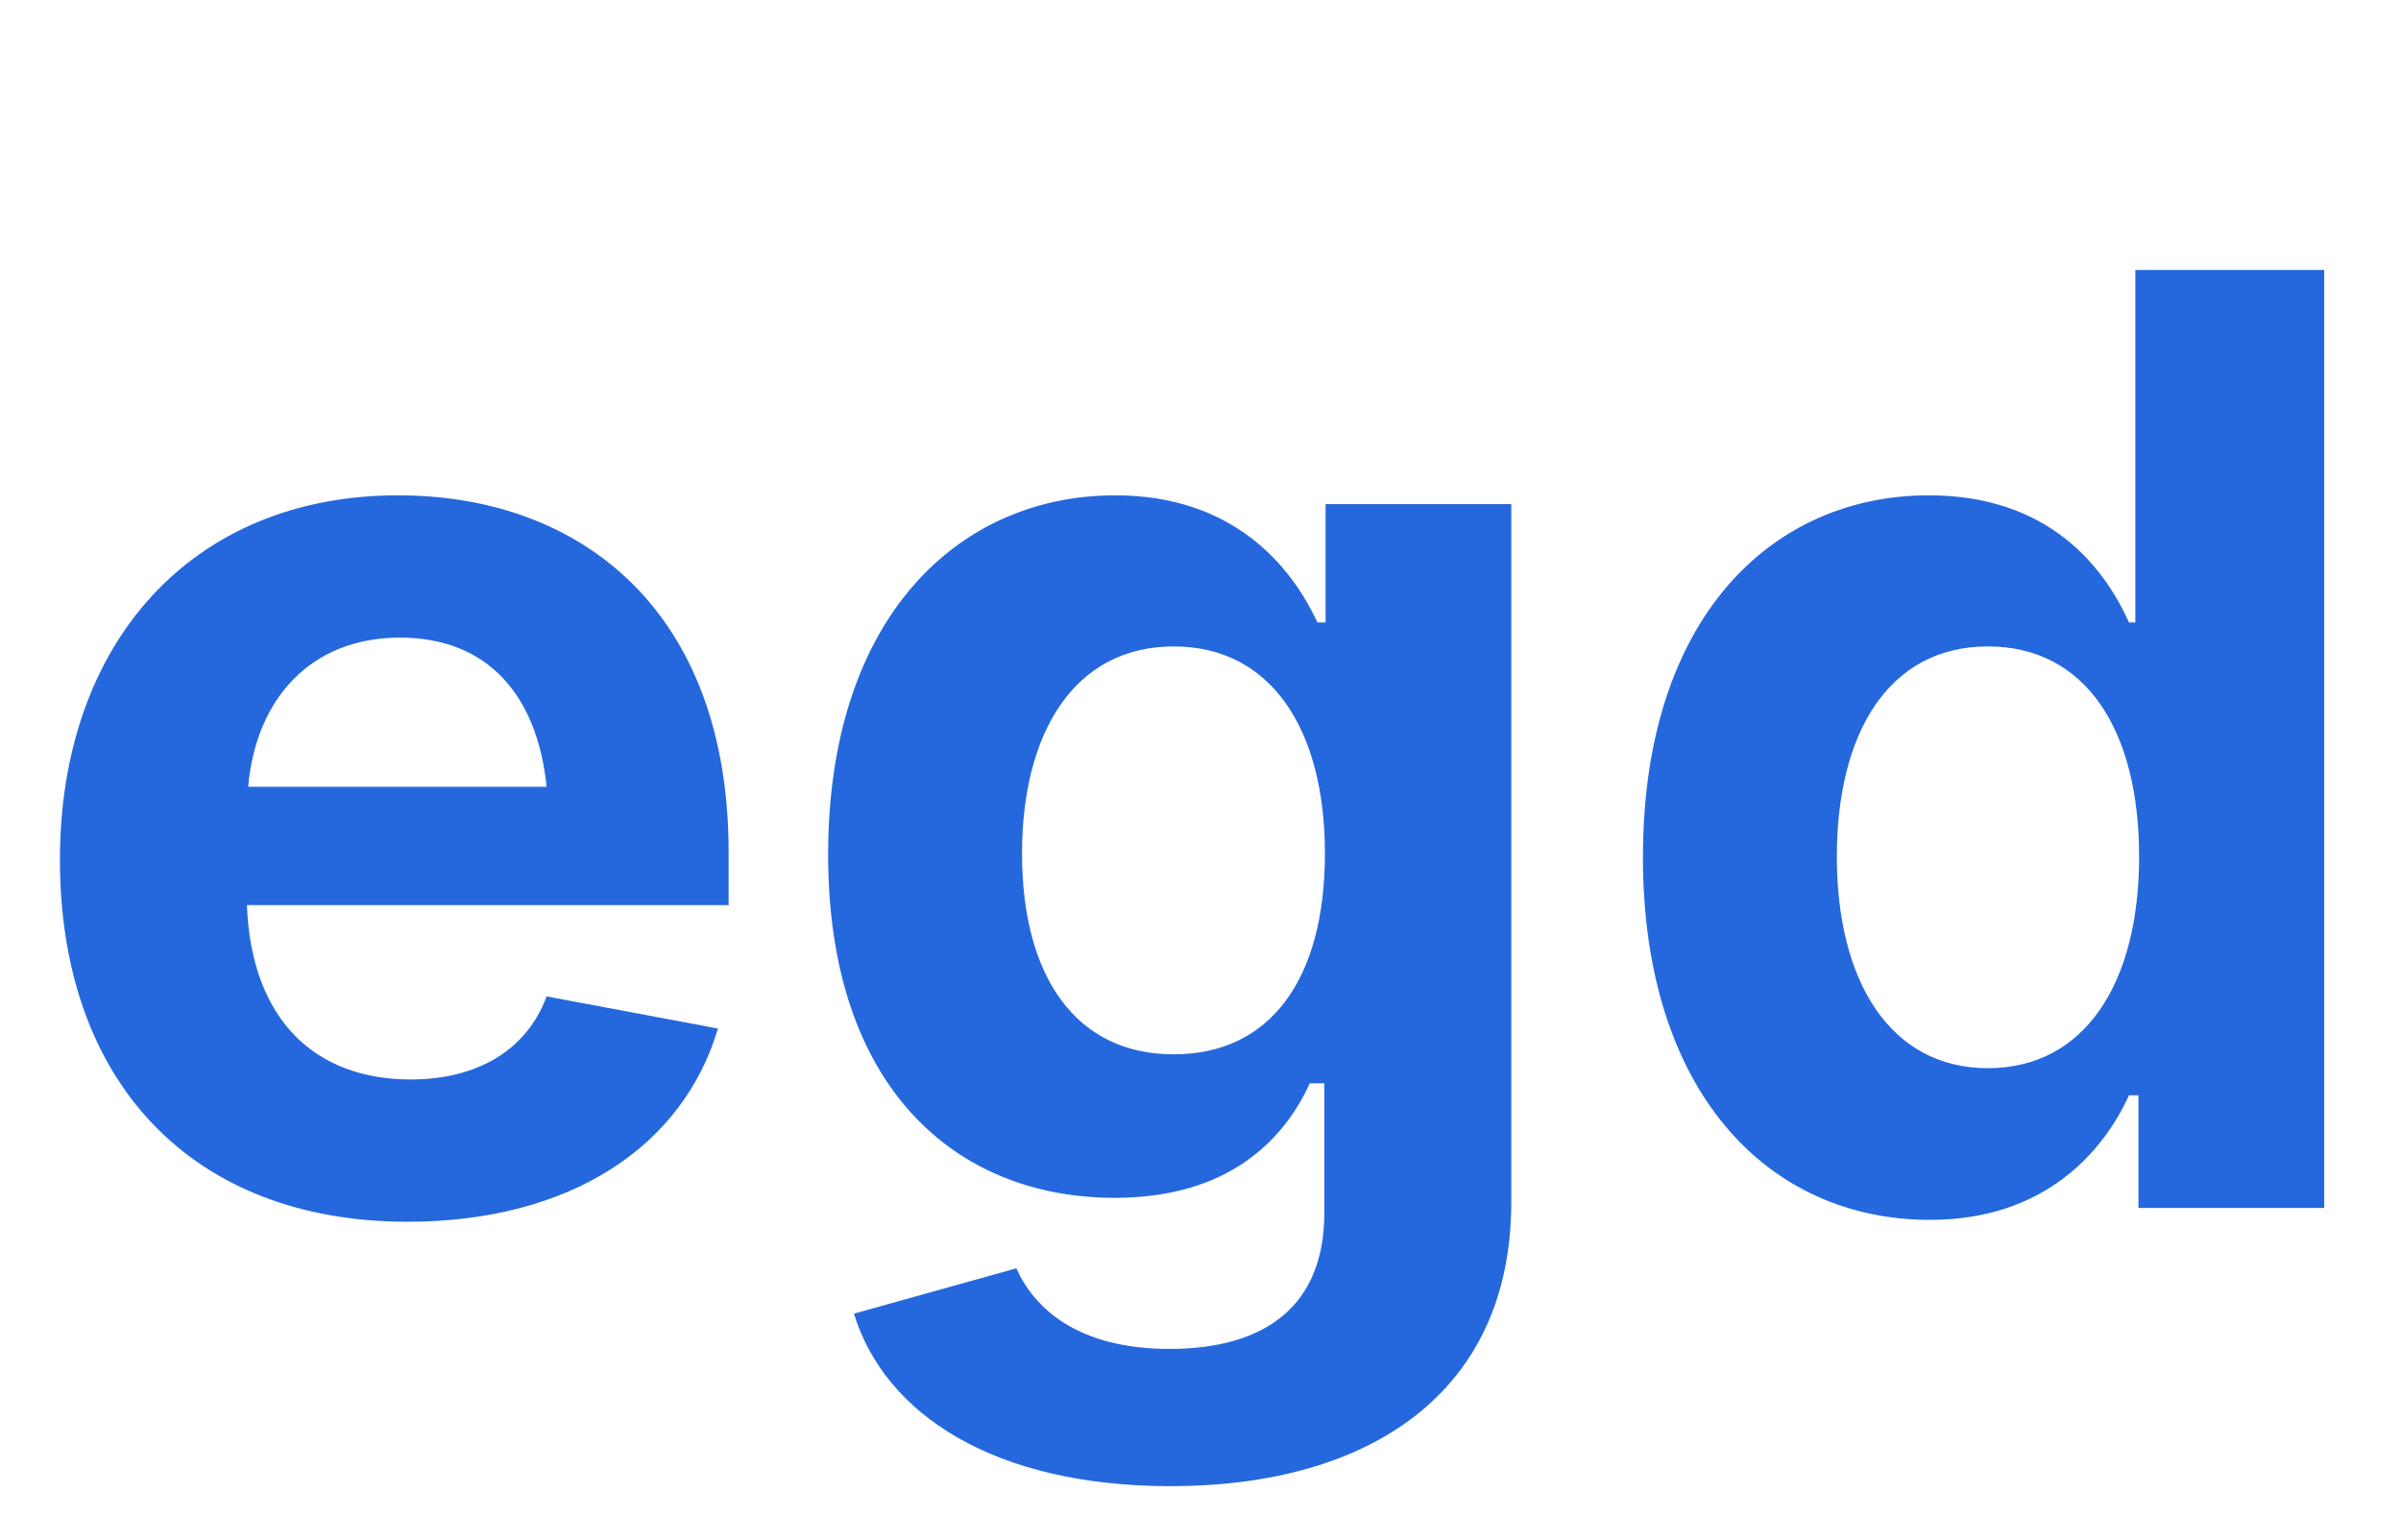
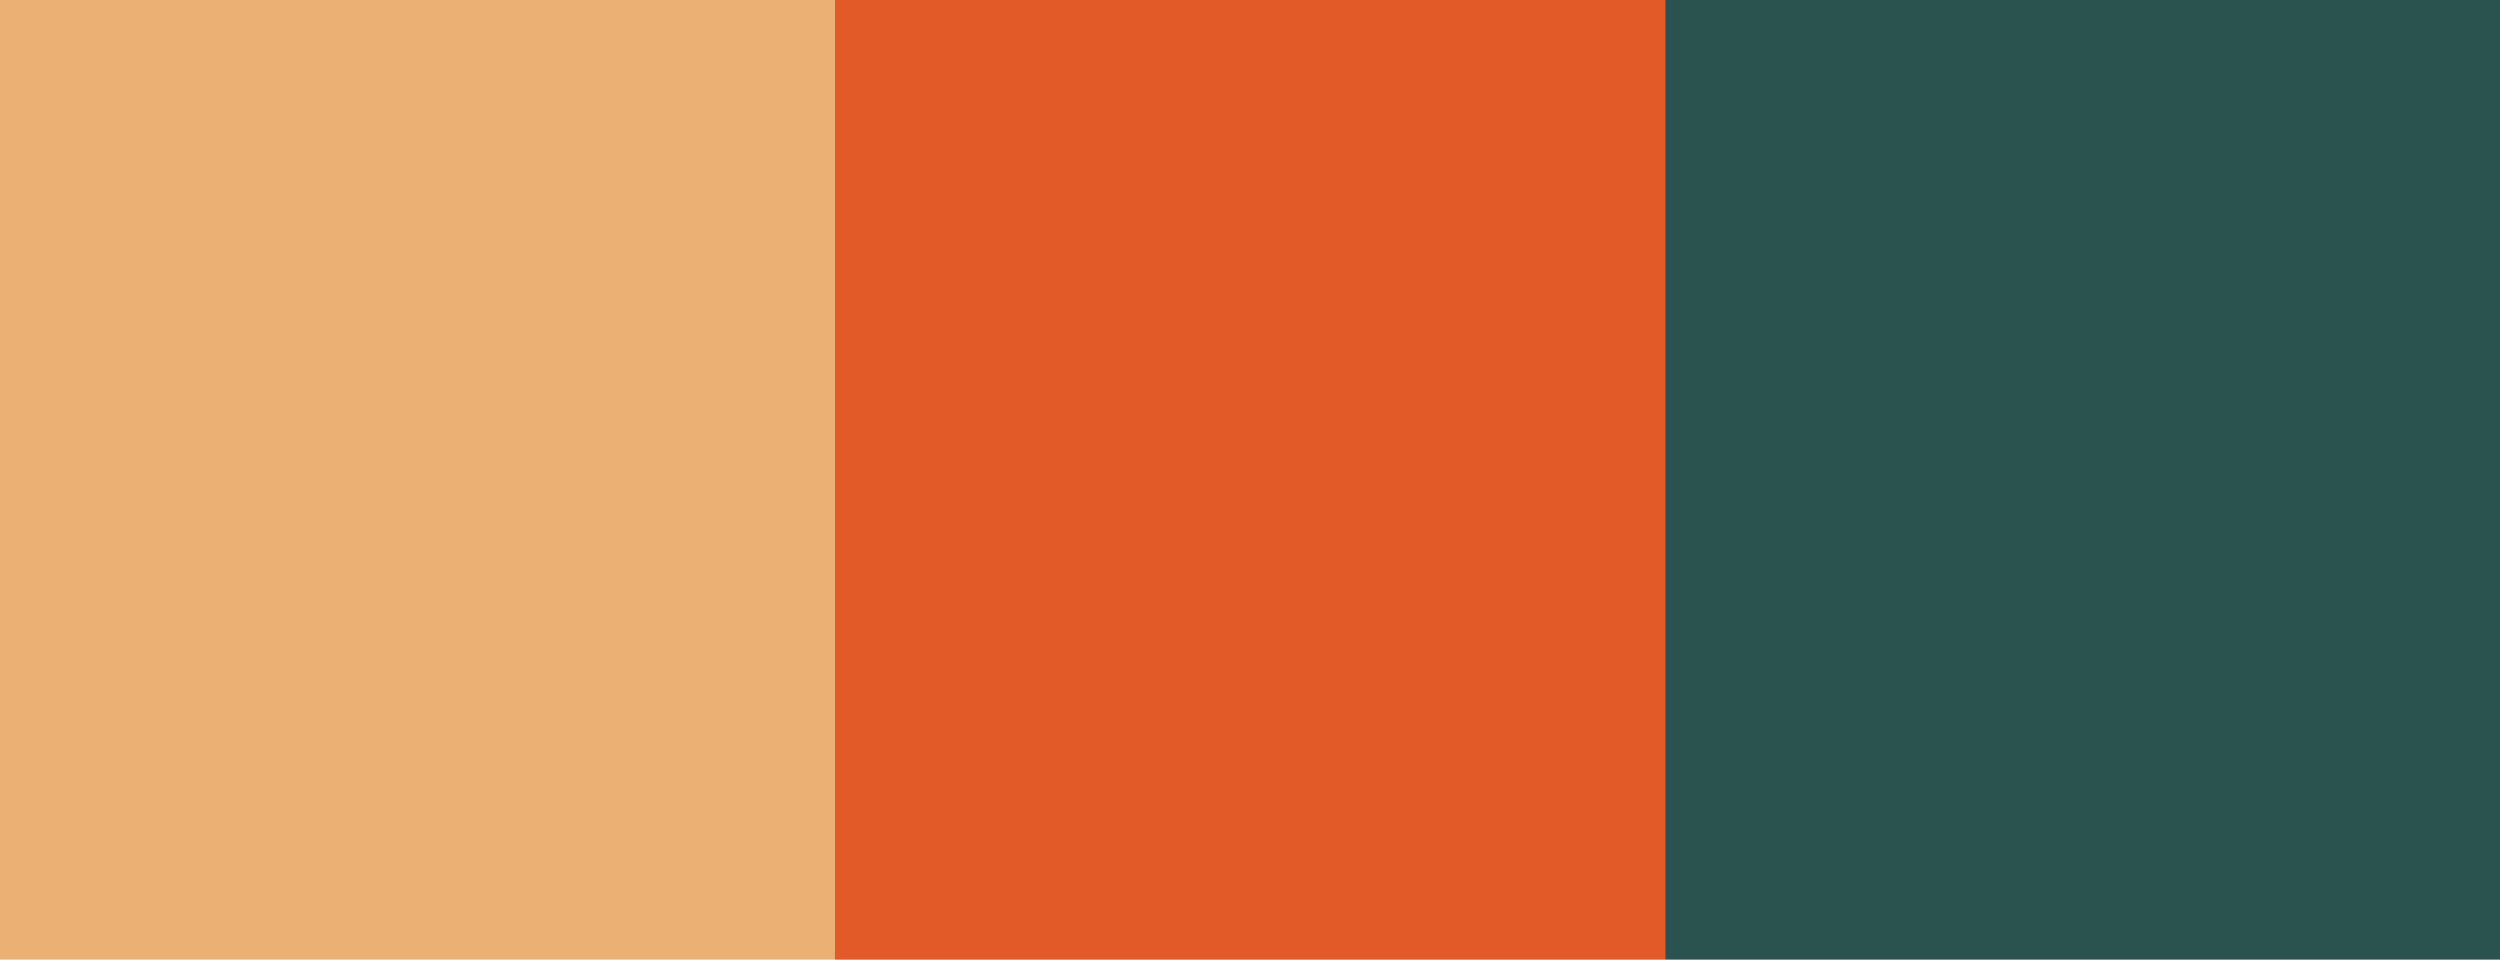
- <svg xmlns="http://www.w3.org/2000/svg" viewBox="0 0 558 358">
-   <text style="fill: rgb(37, 104, 221); font-family: Inter; font-size: 299.7px; font-weight: 700; white-space: pre;" x="2.071" y="280.806">egd</text>
+ <svg xmlns="http://www.w3.org/2000/svg" width="1102" height="423" viewBox="0 0 1102 423" fill="none">
+   <path d="M0 0H368V423H0V0Z" fill="#EBB073" />
+   <path d="M368 0H734V423H368V0Z" fill="#E25A27" />
+   <path d="M734 0H1102V423H734V0Z" fill="#2A534F" />
</svg>
